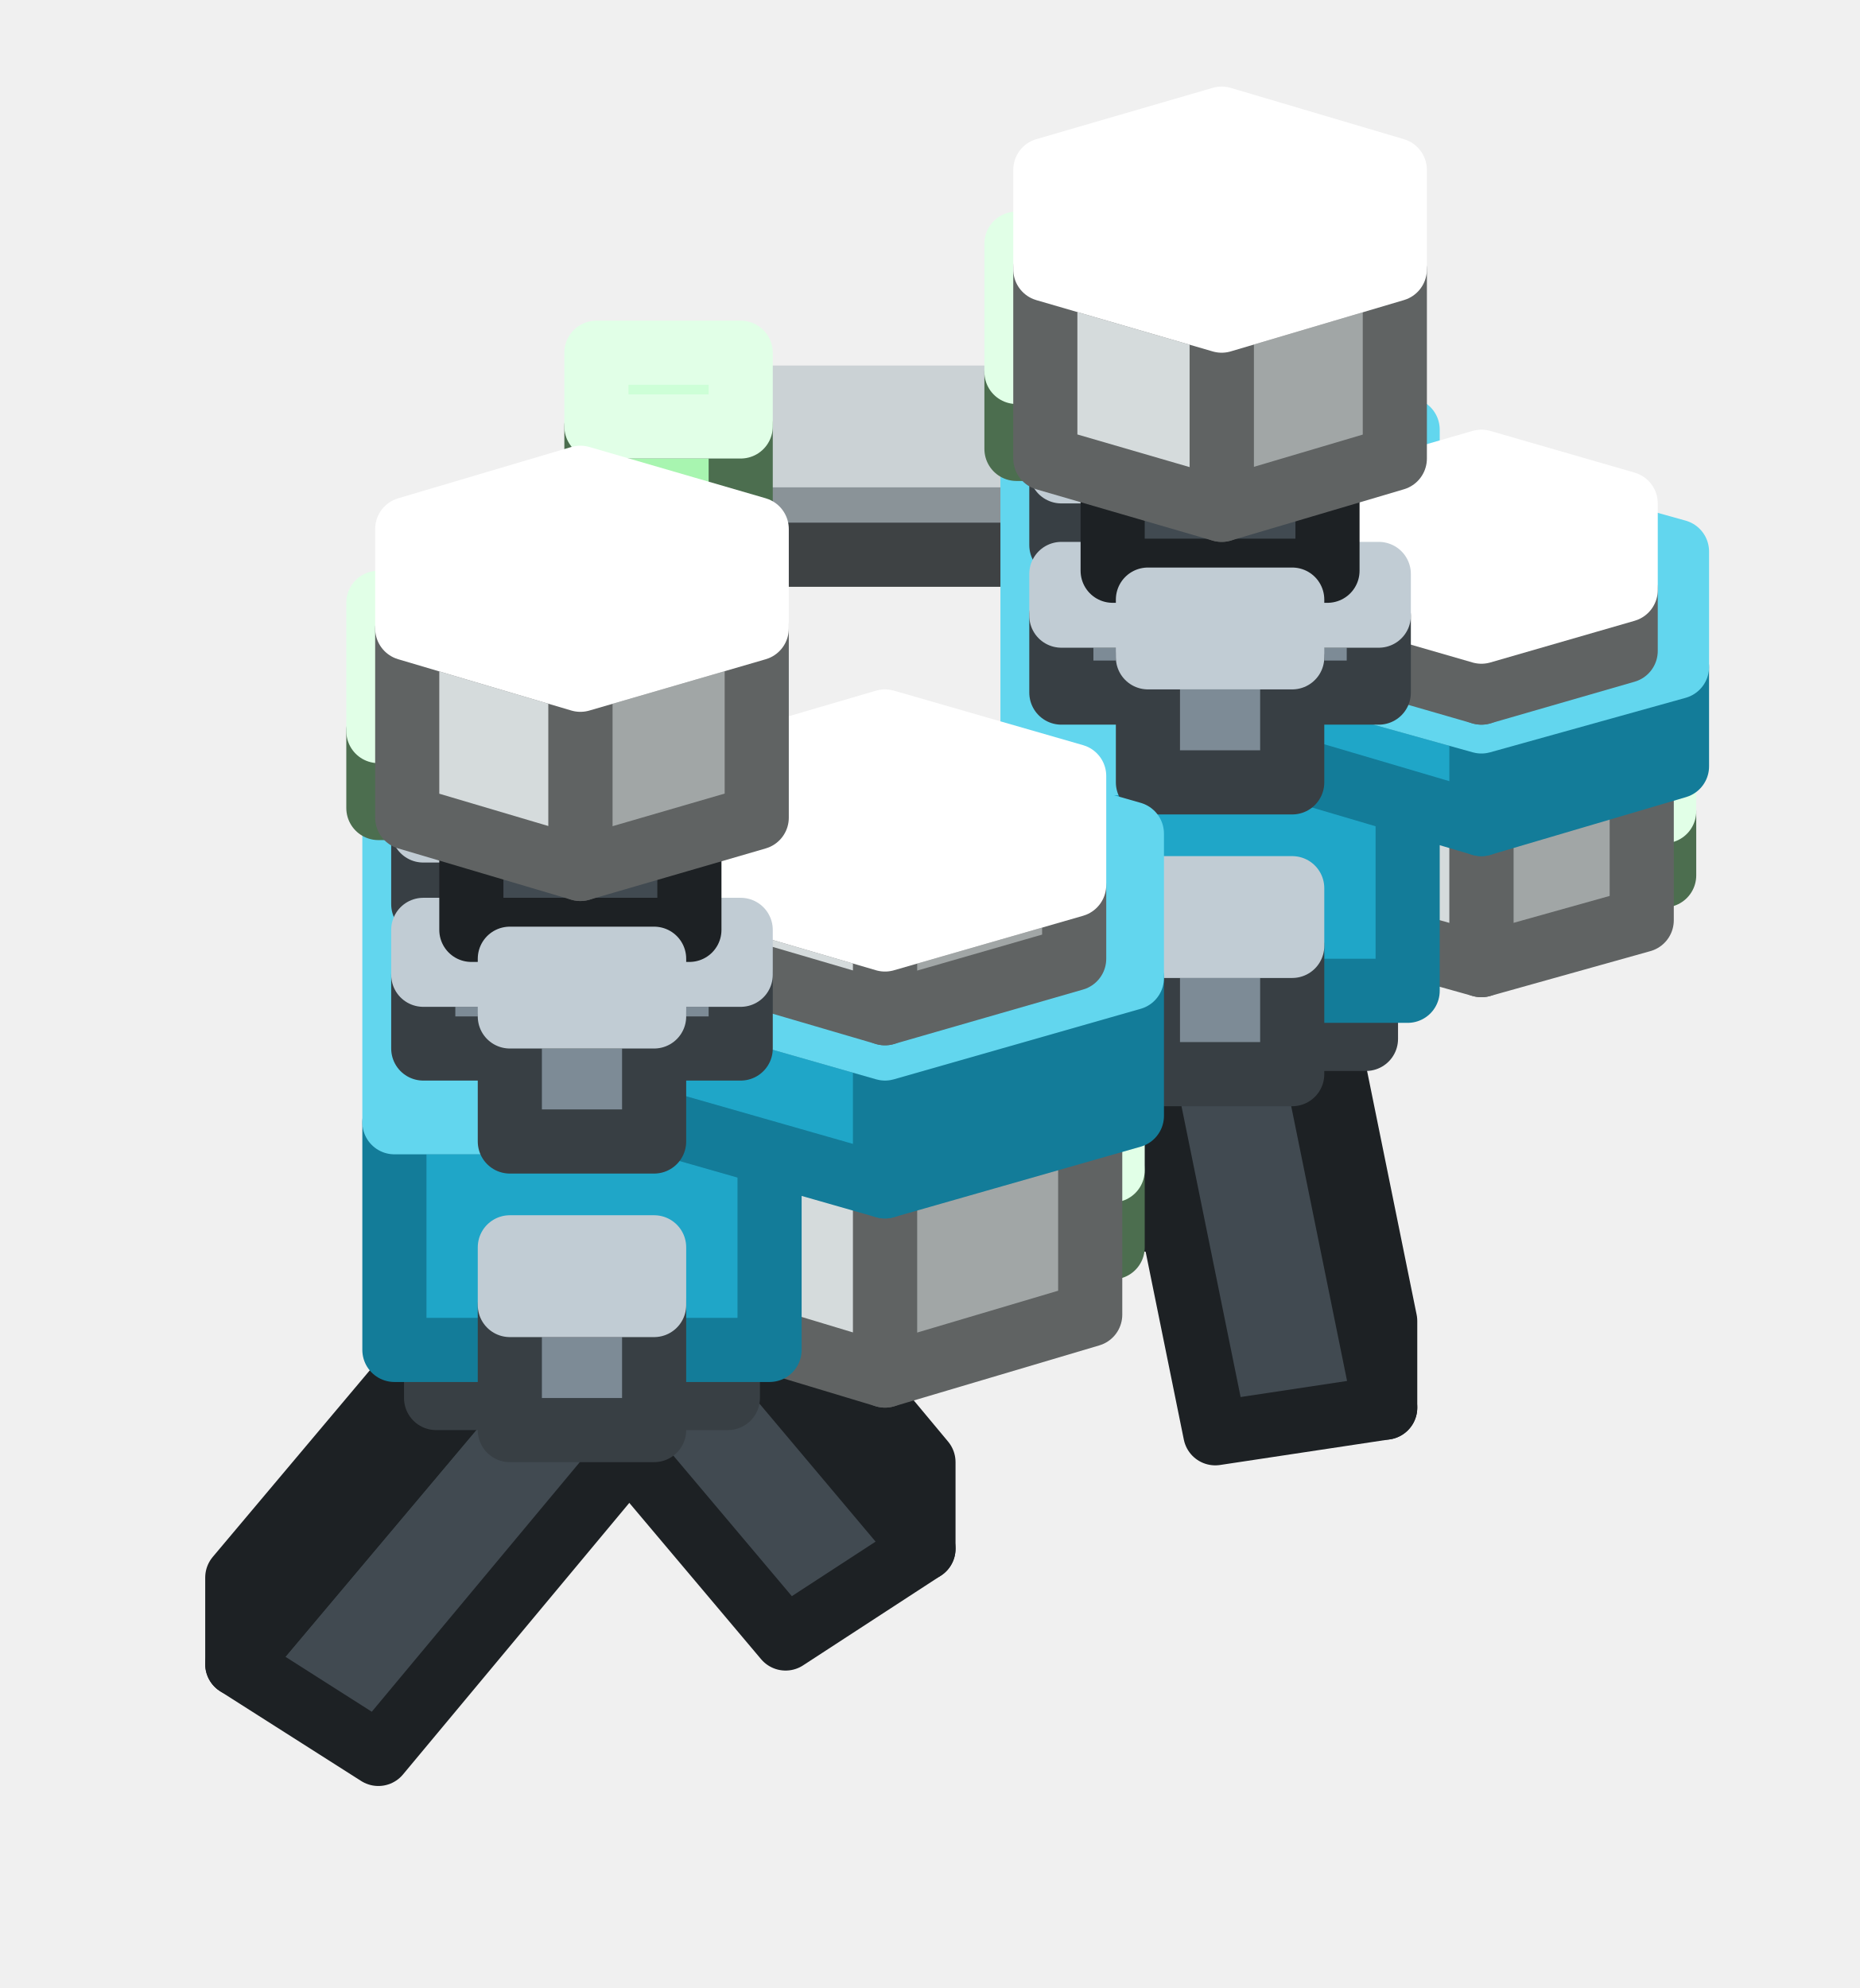
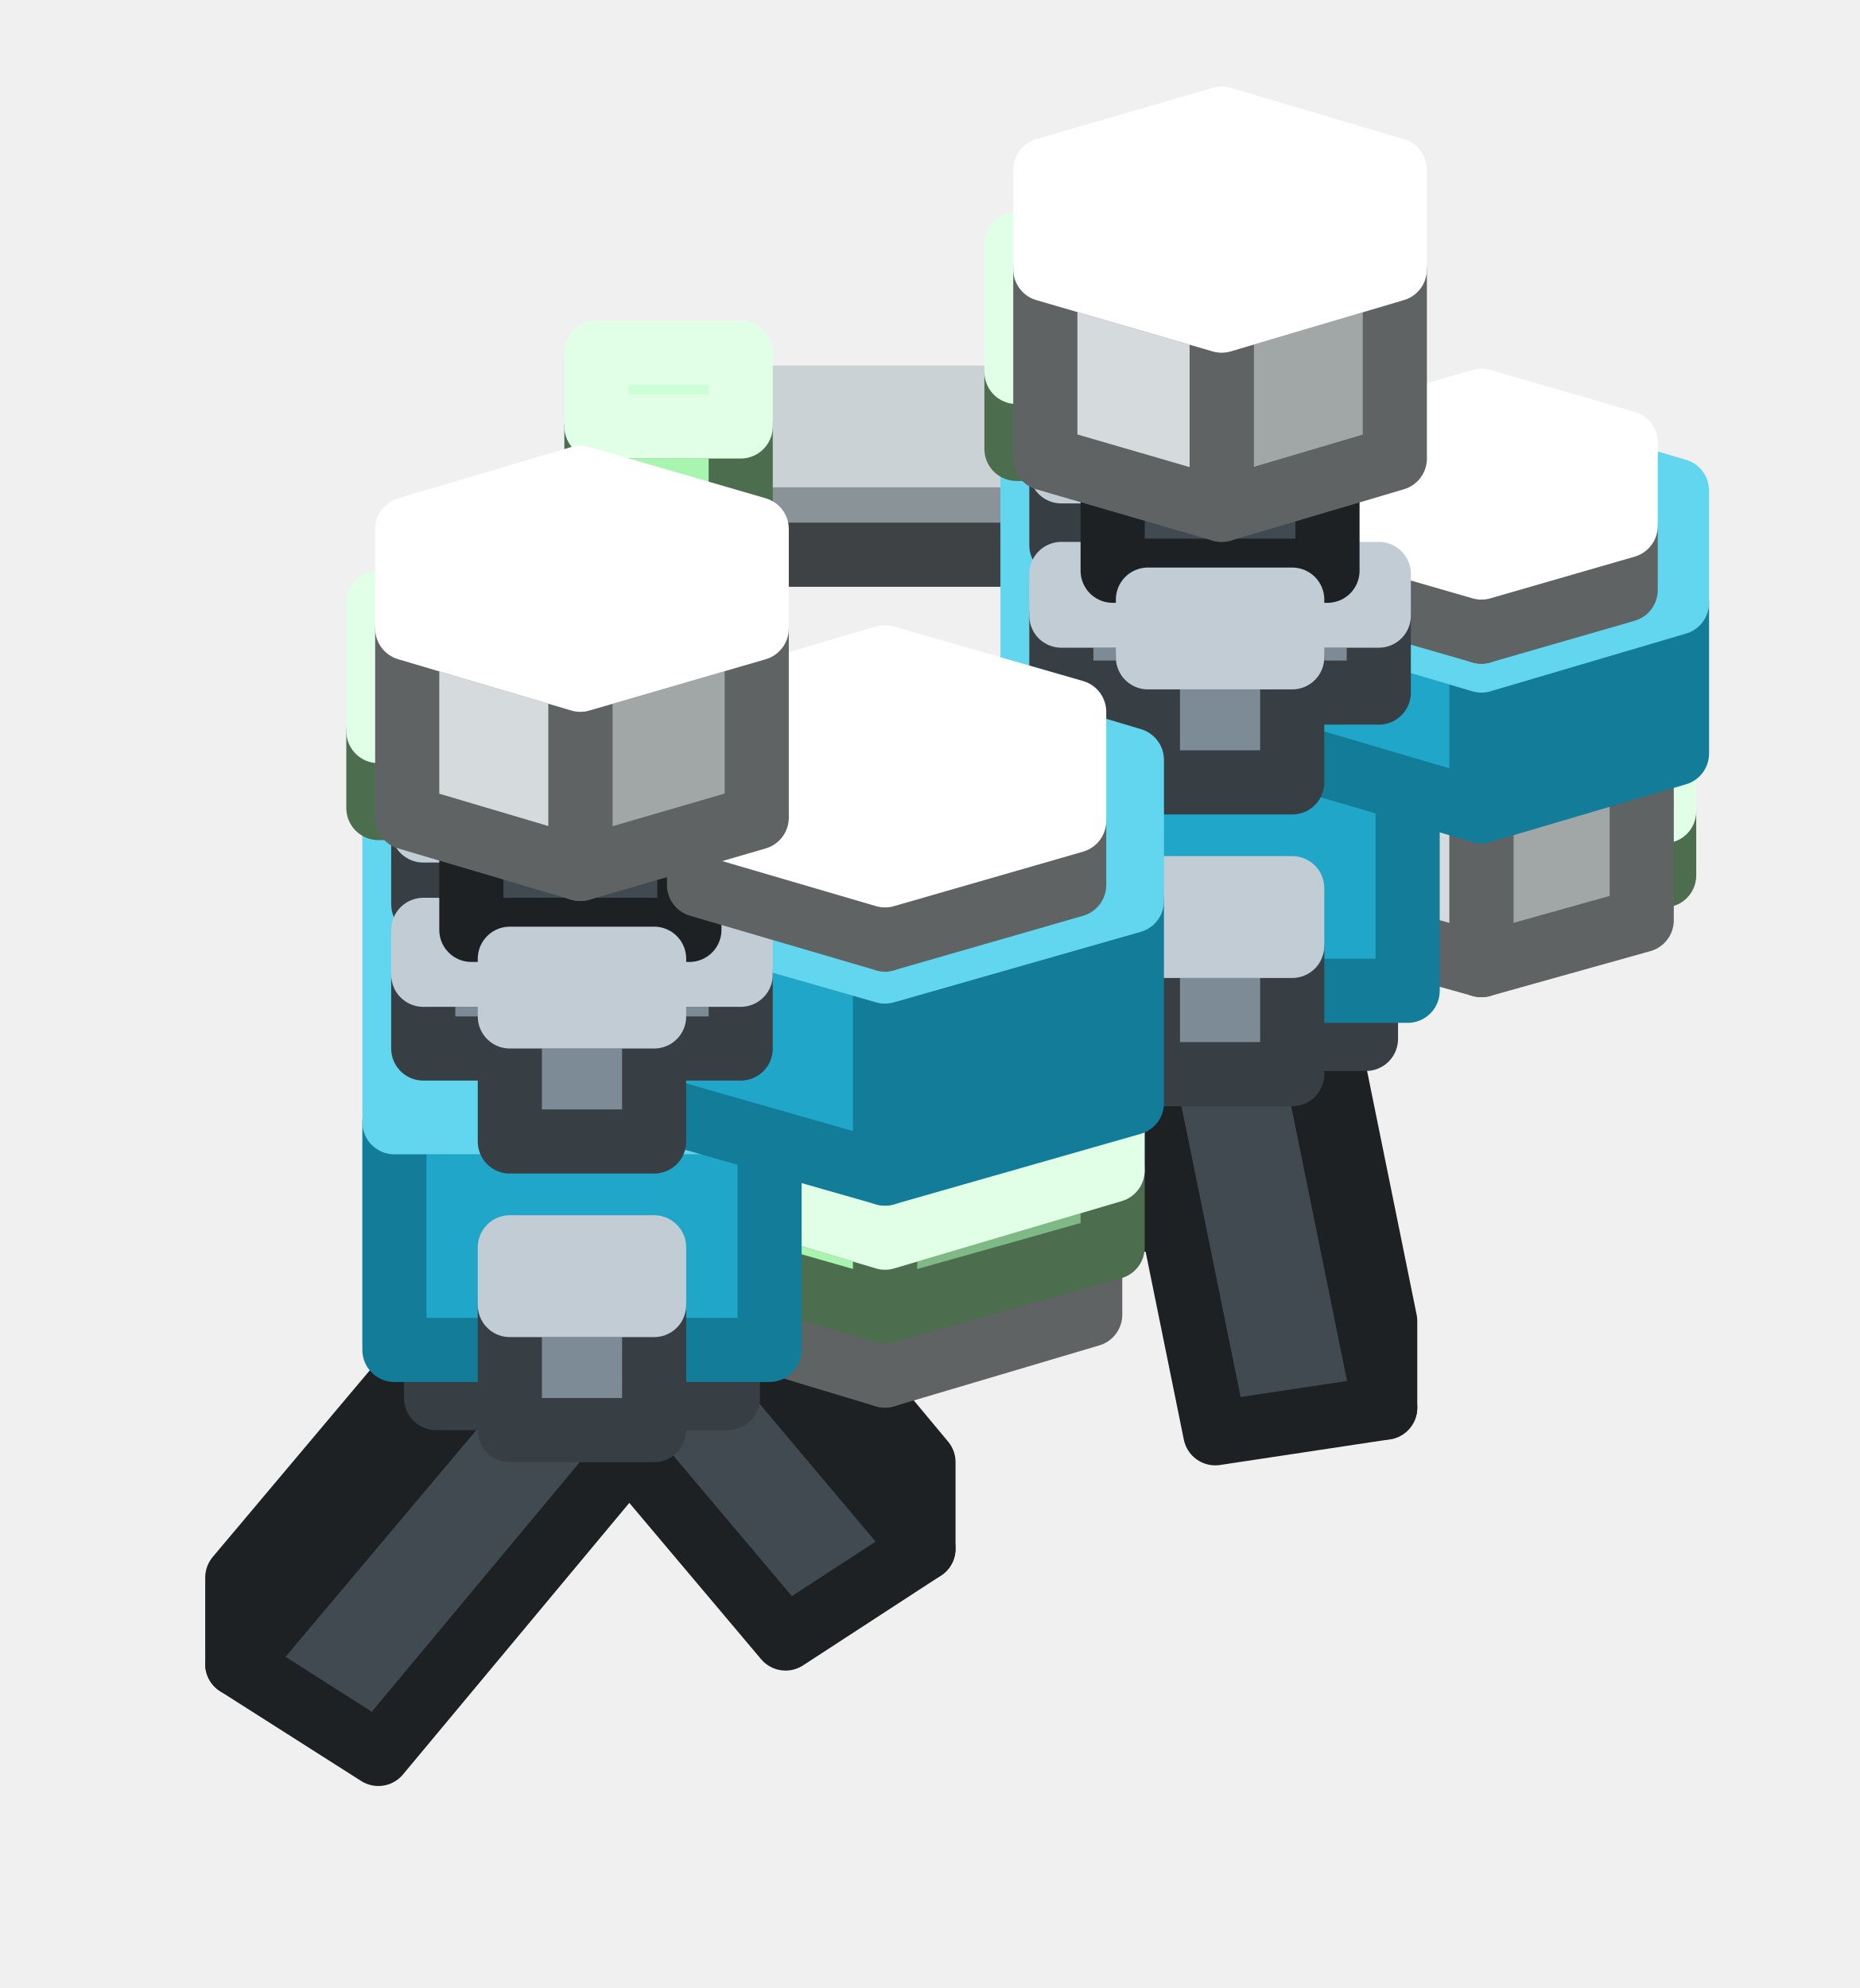
<svg xmlns="http://www.w3.org/2000/svg" width="58" height="62" viewBox="0 0 58 62">
  <g stroke-width="2" stroke-linejoin="round">
    <polygon points="38.2,38.4 32.9,37.6 35.4,25.2 40.7,26" fill="#414A51" stroke="#1D2124" />
    <polygon points="32.9,37.6 32.9,34.8 35.4,22.5 35.4,25.2" fill="#414A51" stroke="#1D2124" />
    <polygon points="35.4,22.5 40.7,23.3 40.7,26 35.4,25.2" fill="#4F5A63" stroke="#969CA1" />
    <polygon points="40.3,24.4 35.8,24.4 35.8,20.5 40.3,20.5" fill="#7D8B96" stroke="#383F44" />
    <polygon points="35.8,18.7 40.3,18.7 40.3,20.5 35.8,20.5" fill="#98AAB7" stroke="#C1CCD4" />
    <polygon points="37.1,17.3 22.7,17.3 22.7,14.2 37.1,14.2" fill="#8A9398" stroke="#3E4244" />
    <polygon points="22.7,12.4 37.1,12.4 37.1,14.2 22.7,14.2" fill="#A8B3B9" stroke="#CBD2D5" />
    <polygon points="40.3,15.4 35.8,15.4 35.8,11.5 40.3,11.5" fill="#7D8B96" stroke="#383F44" />
    <polygon points="35.8,9.7 40.3,9.7 40.3,11.5 35.8,11.5" fill="#98AAB7" stroke="#C1CCD4" />
    <polygon points="43.2,41.2 43.2,43.9 40.7,31.6 40.7,28.9" fill="#31383D" stroke="#1D2124" />
    <polygon points="43.2,43.9 37.9,44.7 35.4,32.4 40.7,31.6" fill="#414A51" stroke="#1D2124" />
    <polygon points="35.4,29.7 40.7,28.9 40.7,31.6 35.4,32.4" fill="#4F5A63" stroke="#969CA1" />
    <polygon points="42.6,32.4 33.5,32.4 33.5,29.3 42.6,29.3" fill="#7D8B96" stroke="#383F44" />
    <polygon points="33.5,22.1 42.6,22.1 42.6,29.3 33.5,29.3" fill="#98AAB7" stroke="#C1CCD4" />
    <polygon points="23.1,18.8 18.6,18.8 18.6,13.3 23.1,13.3" fill="#A8F5B0" stroke="#4C6E4F" />
    <polygon points="18.6,11 23.1,11 23.1,13.3 18.6,13.3" fill="#CDFFD7" stroke="#E1FFE7" />
    <polygon points="51.9,27.3 46.2,28.9 46.2,27 51.9,25.3" fill="#7FB985" stroke="#4C6E4F" />
    <polygon points="46.2,28.9 40.5,27.3 40.5,25.3 46.2,27" fill="#A8F5B0" stroke="#4C6E4F" />
    <polygon points="40.5,22.1 46.2,20.4 51.9,22.1 51.9,25.3 46.2,27 40.5,25.3" fill="#CDFFD7" stroke="#E1FFE7" />
-     <polygon points="51.2,28.7 46.2,30.1 46.2,22.3 51.2,20.8" fill="#A1A6A6" stroke="#606363" />
-     <polygon points="46.2,30.1 41.2,28.7 41.2,20.8 46.2,22.3" fill="#D5DBDC" stroke="#606363" />
-     <polygon points="41.2,18 46.2,16.5 51.2,18 51.2,20.8 46.2,22.3 41.2,20.8" fill="#FFFFFF" stroke="#FFFFFF" />
+     <polygon points="51.2,28.7 46.2,30.1 46.2,24.6 51.2,23.2" fill="#A1A6A6" stroke="#606363" />
+     <polygon points="46.2,30.1 41.2,28.7 41.2,23.2 46.2,24.6" fill="#D5DBDC" stroke="#606363" />
+     <polygon points="41.2,20.3 46.2,18.9 51.2,20.3 51.2,23.2 46.2,24.6 41.2,23.2" fill="#FFFFFF" stroke="#FFFFFF" />
    <polygon points="43.9,30.9 32.2,30.9 32.2,23.8 43.9,23.8" fill="#1FA6C8" stroke="#137C99" />
    <polygon points="32.2,13.4 43.9,13.4 43.9,23.8 32.2,23.8" fill="#62D6EE" stroke="#62D6EE" />
-     <polygon points="52.3,23.9 46.2,25.7 46.2,22.5 52.3,20.8" fill="#137C99" stroke="#137C99" />
-     <polygon points="46.2,25.7 40.1,23.9 40.1,20.8 46.2,22.5" fill="#1FA6C8" stroke="#137C99" />
-     <polygon points="40.1,17.2 46.2,15.5 52.3,17.2 52.3,20.8 46.2,22.5 40.1,20.8" fill="#62D6EE" stroke="#62D6EE" />
    <polygon points="43,17 33.1,17 33.1,14.7 43,14.7" fill="#7D8B96" stroke="#383F44" />
    <polygon points="33.1,13.3 43,13.3 43,14.7 33.1,14.7" fill="#98AAB7" stroke="#C1CCD4" />
-     <polygon points="50.7,20.3 46.2,21.6 46.2,19.7 50.7,18.4" fill="#A1A6A6" stroke="#606363" />
-     <polygon points="46.2,21.6 41.7,20.3 41.7,18.4 46.2,19.7" fill="#D5DBDC" stroke="#606363" />
-     <polygon points="41.7,15.7 46.2,14.4 50.7,15.7 50.7,18.4 46.2,19.7 41.7,18.4" fill="#FFFFFF" stroke="#FFFFFF" />
+     <polygon points="52.3,23.5 46.2,25.3 46.2,20.6 52.3,18.8" fill="#137C99" stroke="#137C99" />
+     <polygon points="46.2,25.3 40.1,23.5 40.1,18.8 46.2,20.6" fill="#1FA6C8" stroke="#137C99" />
+     <polygon points="40.1,15.3 46.2,13.5 52.3,15.3 52.3,18.8 46.2,20.6 40.1,18.8" fill="#62D6EE" stroke="#62D6EE" />
+     <polygon points="50.7,18.4 46.2,19.7 46.2,17.7 50.7,16.4" fill="#A1A6A6" stroke="#606363" />
+     <polygon points="46.2,19.7 41.7,18.4 41.7,16.4 46.2,17.7" fill="#D5DBDC" stroke="#606363" />
+     <polygon points="41.7,13.8 46.2,12.5 50.7,13.8 50.7,16.4 46.2,17.7 41.7,16.4" fill="#FFFFFF" stroke="#FFFFFF" />
    <polygon points="40.3,33.5 35.8,33.5 35.8,29.5 40.3,29.5" fill="#7D8B96" stroke="#383F44" />
    <polygon points="35.8,27.7 40.3,27.7 40.3,29.5 35.8,29.5" fill="#98AAB7" stroke="#C1CCD4" />
    <polygon points="43,21.6 33.1,21.6 33.1,19.2 43,19.2" fill="#7D8B96" stroke="#383F44" />
    <polygon points="33.1,17.9 43,17.9 43,19.2 33.1,19.2" fill="#98AAB7" stroke="#C1CCD4" />
    <polygon points="41.4,17.8 34.7,17.8 34.7,14.7 41.4,14.7" fill="#414A51" stroke="#1D2124" />
    <polygon points="34.7,10.8 41.4,10.8 41.4,14.7 34.7,14.7" fill="#4F5A63" stroke="#969CA1" />
    <polygon points="34.4,14 31.7,14 31.7,11.6 34.4,11.6" fill="#A8F5B0" stroke="#4C6E4F" />
    <polygon points="31.7,7.6 34.4,7.6 34.4,11.6 31.7,11.6" fill="#CDFFD7" stroke="#E1FFE7" />
    <polygon points="28.8,45.6 28.8,48.3 20.3,38.2 20.3,35.4" fill="#414A51" stroke="#1D2124" />
    <polygon points="28.8,48.3 24.5,51.1 15.9,40.9 20.3,38.2" fill="#414A51" stroke="#1D2124" />
    <polygon points="15.9,38.2 20.3,35.4 20.3,38.2 15.9,40.9" fill="#4F5A63" stroke="#969CA1" />
    <polygon points="43.5,14.3 38.1,15.9 38.1,10 43.5,8.4" fill="#A1A6A6" stroke="#606363" />
    <polygon points="38.1,15.9 32.6,14.3 32.6,8.4 38.1,10" fill="#D5DBDC" stroke="#606363" />
    <polygon points="32.6,5.3 38.1,3.7 43.5,5.3 43.5,8.4 38.1,10 32.6,8.4" fill="#FFFFFF" stroke="#FFFFFF" />
    <polygon points="20.4,35.6 15.9,35.6 15.9,31.7 20.4,31.7" fill="#7D8B96" stroke="#383F44" />
    <polygon points="15.9,29.9 20.4,29.9 20.4,31.7 15.9,31.7" fill="#98AAB7" stroke="#C1CCD4" />
    <polygon points="40.3,24.4 35.8,24.4 35.8,20.5 40.3,20.5" fill="#7D8B96" stroke="#383F44" />
    <polygon points="35.8,18.7 40.3,18.7 40.3,20.5 35.8,20.5" fill="#98AAB7" stroke="#C1CCD4" />
    <polygon points="11.8,54.7 7.4,51.9 15.9,41.8 20.3,44.5" fill="#414A51" stroke="#1D2124" />
    <polygon points="7.4,51.9 7.4,49.2 15.9,39.1 15.9,41.8" fill="#4F5A63" stroke="#1D2124" />
    <polygon points="15.9,39.1 20.3,41.8 20.3,44.5 15.9,41.8" fill="#414A51" stroke="#969CA1" />
    <polygon points="22.7,43.6 13.6,43.6 13.6,40.5 22.7,40.5" fill="#7D8B96" stroke="#383F44" />
    <polygon points="13.6,33.2 22.7,33.2 22.7,40.5 13.6,40.5" fill="#98AAB7" stroke="#C1CCD4" />
+     <polygon points="34,41 27.6,42.9 27.6,35.8 34,34" fill="#A1A6A6" stroke="#606363" />
+     <polygon points="27.6,42.9 21.3,41 21.3,34 27.6,35.8" fill="#D5DBDC" stroke="#606363" />
+     <polygon points="21.3,30.3 27.6,28.5 34,30.3 34,34 27.6,35.8 21.3,34" fill="#FFFFFF" stroke="#FFFFFF" />
    <polygon points="34.7,38.9 27.6,40.9 27.6,38.6 34.7,36.5" fill="#7FB985" stroke="#4C6E4F" />
    <polygon points="27.6,40.9 20.6,38.9 20.6,36.5 27.6,38.6" fill="#A8F5B0" stroke="#4C6E4F" />
    <polygon points="20.6,32.5 27.6,30.5 34.7,32.5 34.7,36.5 27.6,38.6 20.6,36.5" fill="#CDFFD7" stroke="#E1FFE7" />
    <polygon points="20.4,26.6 15.9,26.6 15.9,22.7 20.4,22.7" fill="#7D8B96" stroke="#383F44" />
    <polygon points="15.9,20.8 20.4,20.8 20.4,22.7 15.9,22.7" fill="#98AAB7" stroke="#C1CCD4" />
-     <polygon points="34,41 27.6,42.9 27.6,32.7 34,30.9" fill="#A1A6A6" stroke="#606363" />
-     <polygon points="27.6,42.9 21.3,41 21.3,30.9 27.6,32.7" fill="#D5DBDC" stroke="#606363" />
-     <polygon points="21.3,27.2 27.6,25.4 34,27.2 34,30.9 27.6,32.7 21.3,30.9" fill="#FFFFFF" stroke="#FFFFFF" />
    <polygon points="24,42.1 12.3,42.1 12.3,35 24,35" fill="#1FA6C8" stroke="#137C99" />
    <polygon points="12.3,24.6 24,24.6 24,35 12.3,35" fill="#62D6EE" stroke="#62D6EE" />
    <polygon points="23.1,28.2 13.2,28.2 13.2,25.9 23.1,25.9" fill="#7D8B96" stroke="#383F44" />
    <polygon points="13.2,24.5 23.1,24.5 23.1,25.9 13.2,25.9" fill="#98AAB7" stroke="#C1CCD4" />
    <polygon points="20.4,44.6 15.9,44.6 15.9,40.7 20.4,40.7" fill="#7D8B96" stroke="#383F44" />
    <polygon points="15.9,38.9 20.4,38.9 20.4,40.7 15.9,40.7" fill="#98AAB7" stroke="#C1CCD4" />
-     <polygon points="35.3,34.8 27.6,37 27.6,32.7 35.3,30.5" fill="#137C99" stroke="#137C99" />
-     <polygon points="27.6,37 19.9,34.8 19.9,30.5 27.6,32.7" fill="#1FA6C8" stroke="#137C99" />
-     <polygon points="19.9,26 27.6,23.8 35.3,26 35.3,30.5 27.6,32.7 19.9,30.5" fill="#62D6EE" stroke="#62D6EE" />
-     <polygon points="33.5,29.9 27.6,31.6 27.6,29.3 33.5,27.6" fill="#A1A6A6" stroke="#606363" />
-     <polygon points="27.6,31.6 21.8,29.9 21.8,27.6 27.6,29.3" fill="#D5DBDC" stroke="#606363" />
-     <polygon points="21.8,24.2 27.6,22.5 33.5,24.2 33.5,27.6 27.6,29.3 21.8,27.6" fill="#FFFFFF" stroke="#FFFFFF" />
+     <polygon points="35.3,34.4 27.6,36.6 27.6,30.3 35.3,28.1" fill="#137C99" stroke="#137C99" />
+     <polygon points="27.6,36.6 19.9,34.4 19.9,28.1 27.6,30.3" fill="#1FA6C8" stroke="#137C99" />
+     <polygon points="19.9,23.7 27.6,21.4 35.3,23.7 35.3,28.1 27.6,30.3 19.9,28.1" fill="#62D6EE" stroke="#62D6EE" />
    <polygon points="23.1,32.7 13.2,32.7 13.2,30.4 23.1,30.4" fill="#7D8B96" stroke="#383F44" />
    <polygon points="13.2,29 23.1,29 23.1,30.4 13.2,30.4" fill="#98AAB7" stroke="#C1CCD4" />
    <polygon points="21.5,29 14.7,29 14.7,25.8 21.5,25.8" fill="#414A51" stroke="#1D2124" />
    <polygon points="14.7,22 21.5,22 21.5,25.8 14.7,25.8" fill="#4F5A63" stroke="#969CA1" />
+     <polygon points="33.5,27.6 27.6,29.3 27.6,27.3 33.5,25.6" fill="#A1A6A6" stroke="#606363" />
+     <polygon points="27.6,29.3 21.8,27.6 21.8,25.6 27.6,27.3" fill="#D5DBDC" stroke="#606363" />
+     <polygon points="21.8,22.2 27.6,20.5 33.5,22.2 33.5,25.6 27.6,27.3 21.8,25.6" fill="#FFFFFF" stroke="#FFFFFF" />
    <polygon points="14.5,25.2 11.8,25.2 11.8,22.8 14.5,22.8" fill="#A8F5B0" stroke="#4C6E4F" />
    <polygon points="11.8,18.8 14.5,18.8 14.5,22.8 11.8,22.8" fill="#CDFFD7" stroke="#E1FFE7" />
    <polygon points="23.6,25.5 18.1,27.1 18.1,21.2 23.6,19.6" fill="#A1A6A6" stroke="#606363" />
    <polygon points="18.1,27.1 12.7,25.5 12.7,19.6 18.1,21.2" fill="#D5DBDC" stroke="#606363" />
    <polygon points="12.7,16.5 18.1,14.9 23.6,16.5 23.6,19.6 18.1,21.2 12.7,19.6" fill="#FFFFFF" stroke="#FFFFFF" />
    <polygon points="20.4,35.6 15.9,35.6 15.9,31.7 20.4,31.7" fill="#7D8B96" stroke="#383F44" />
    <polygon points="15.9,29.9 20.4,29.9 20.4,31.7 15.9,31.7" fill="#98AAB7" stroke="#C1CCD4" />
  </g>
</svg>
